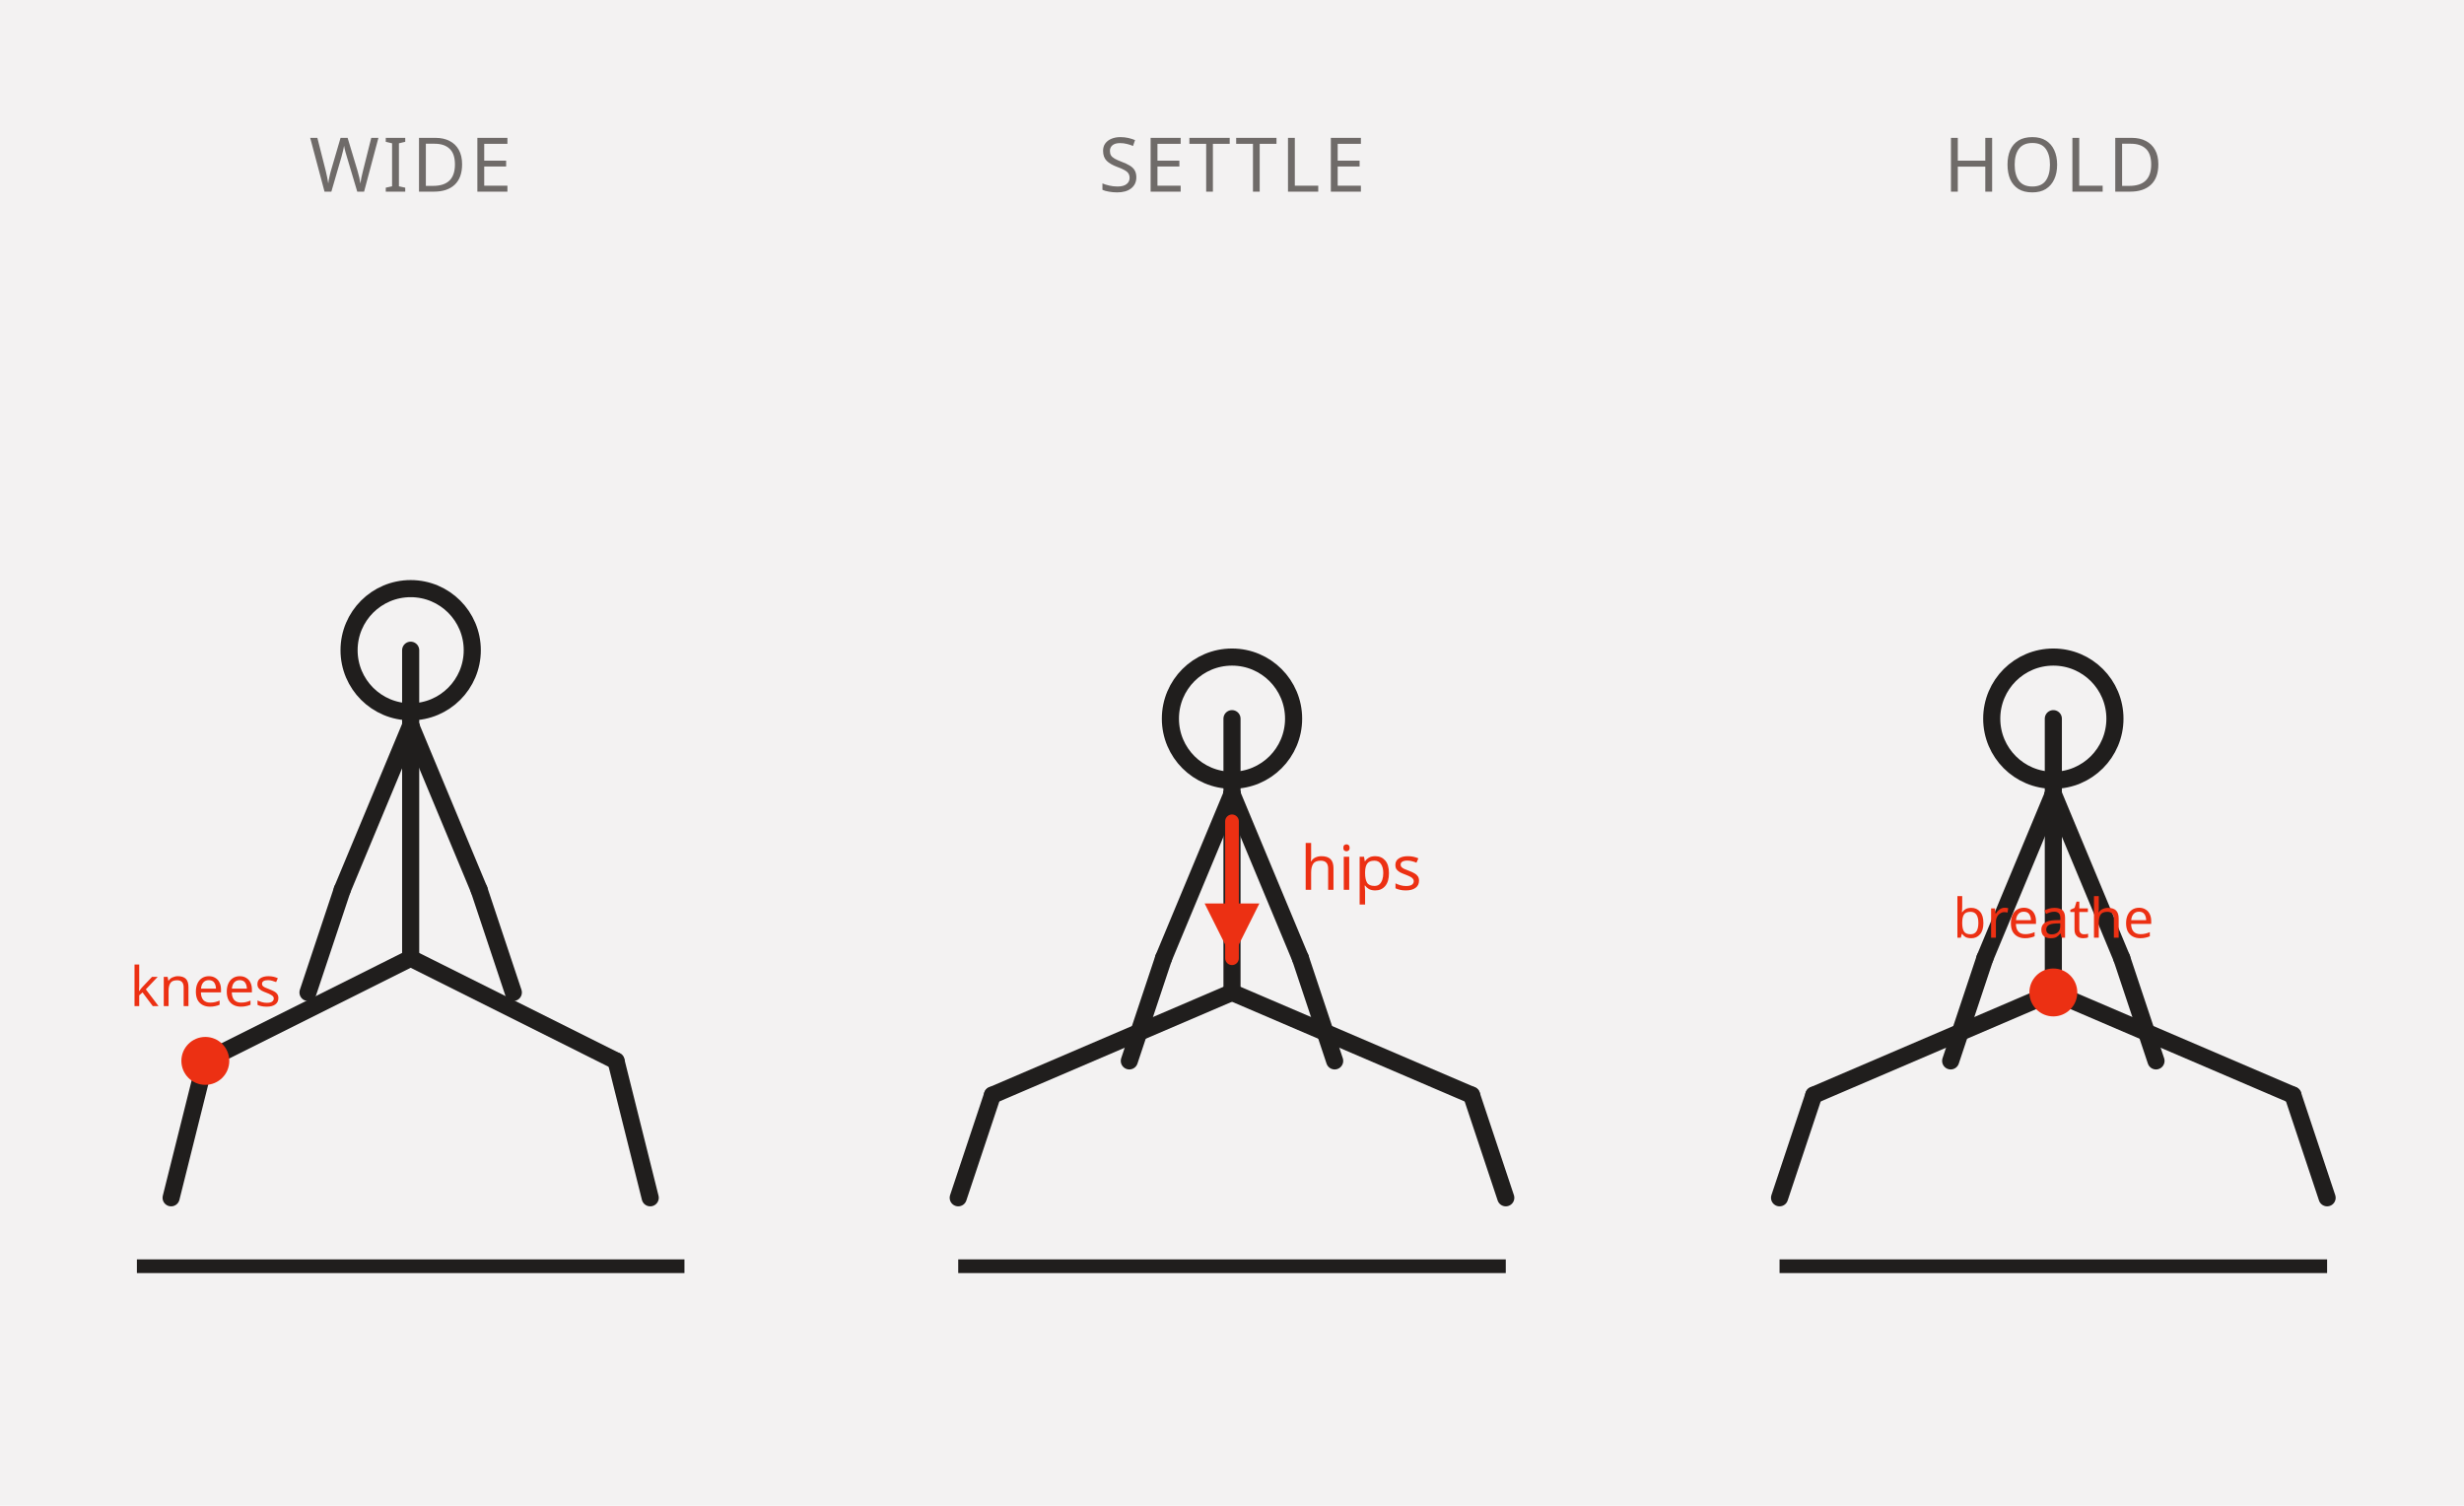
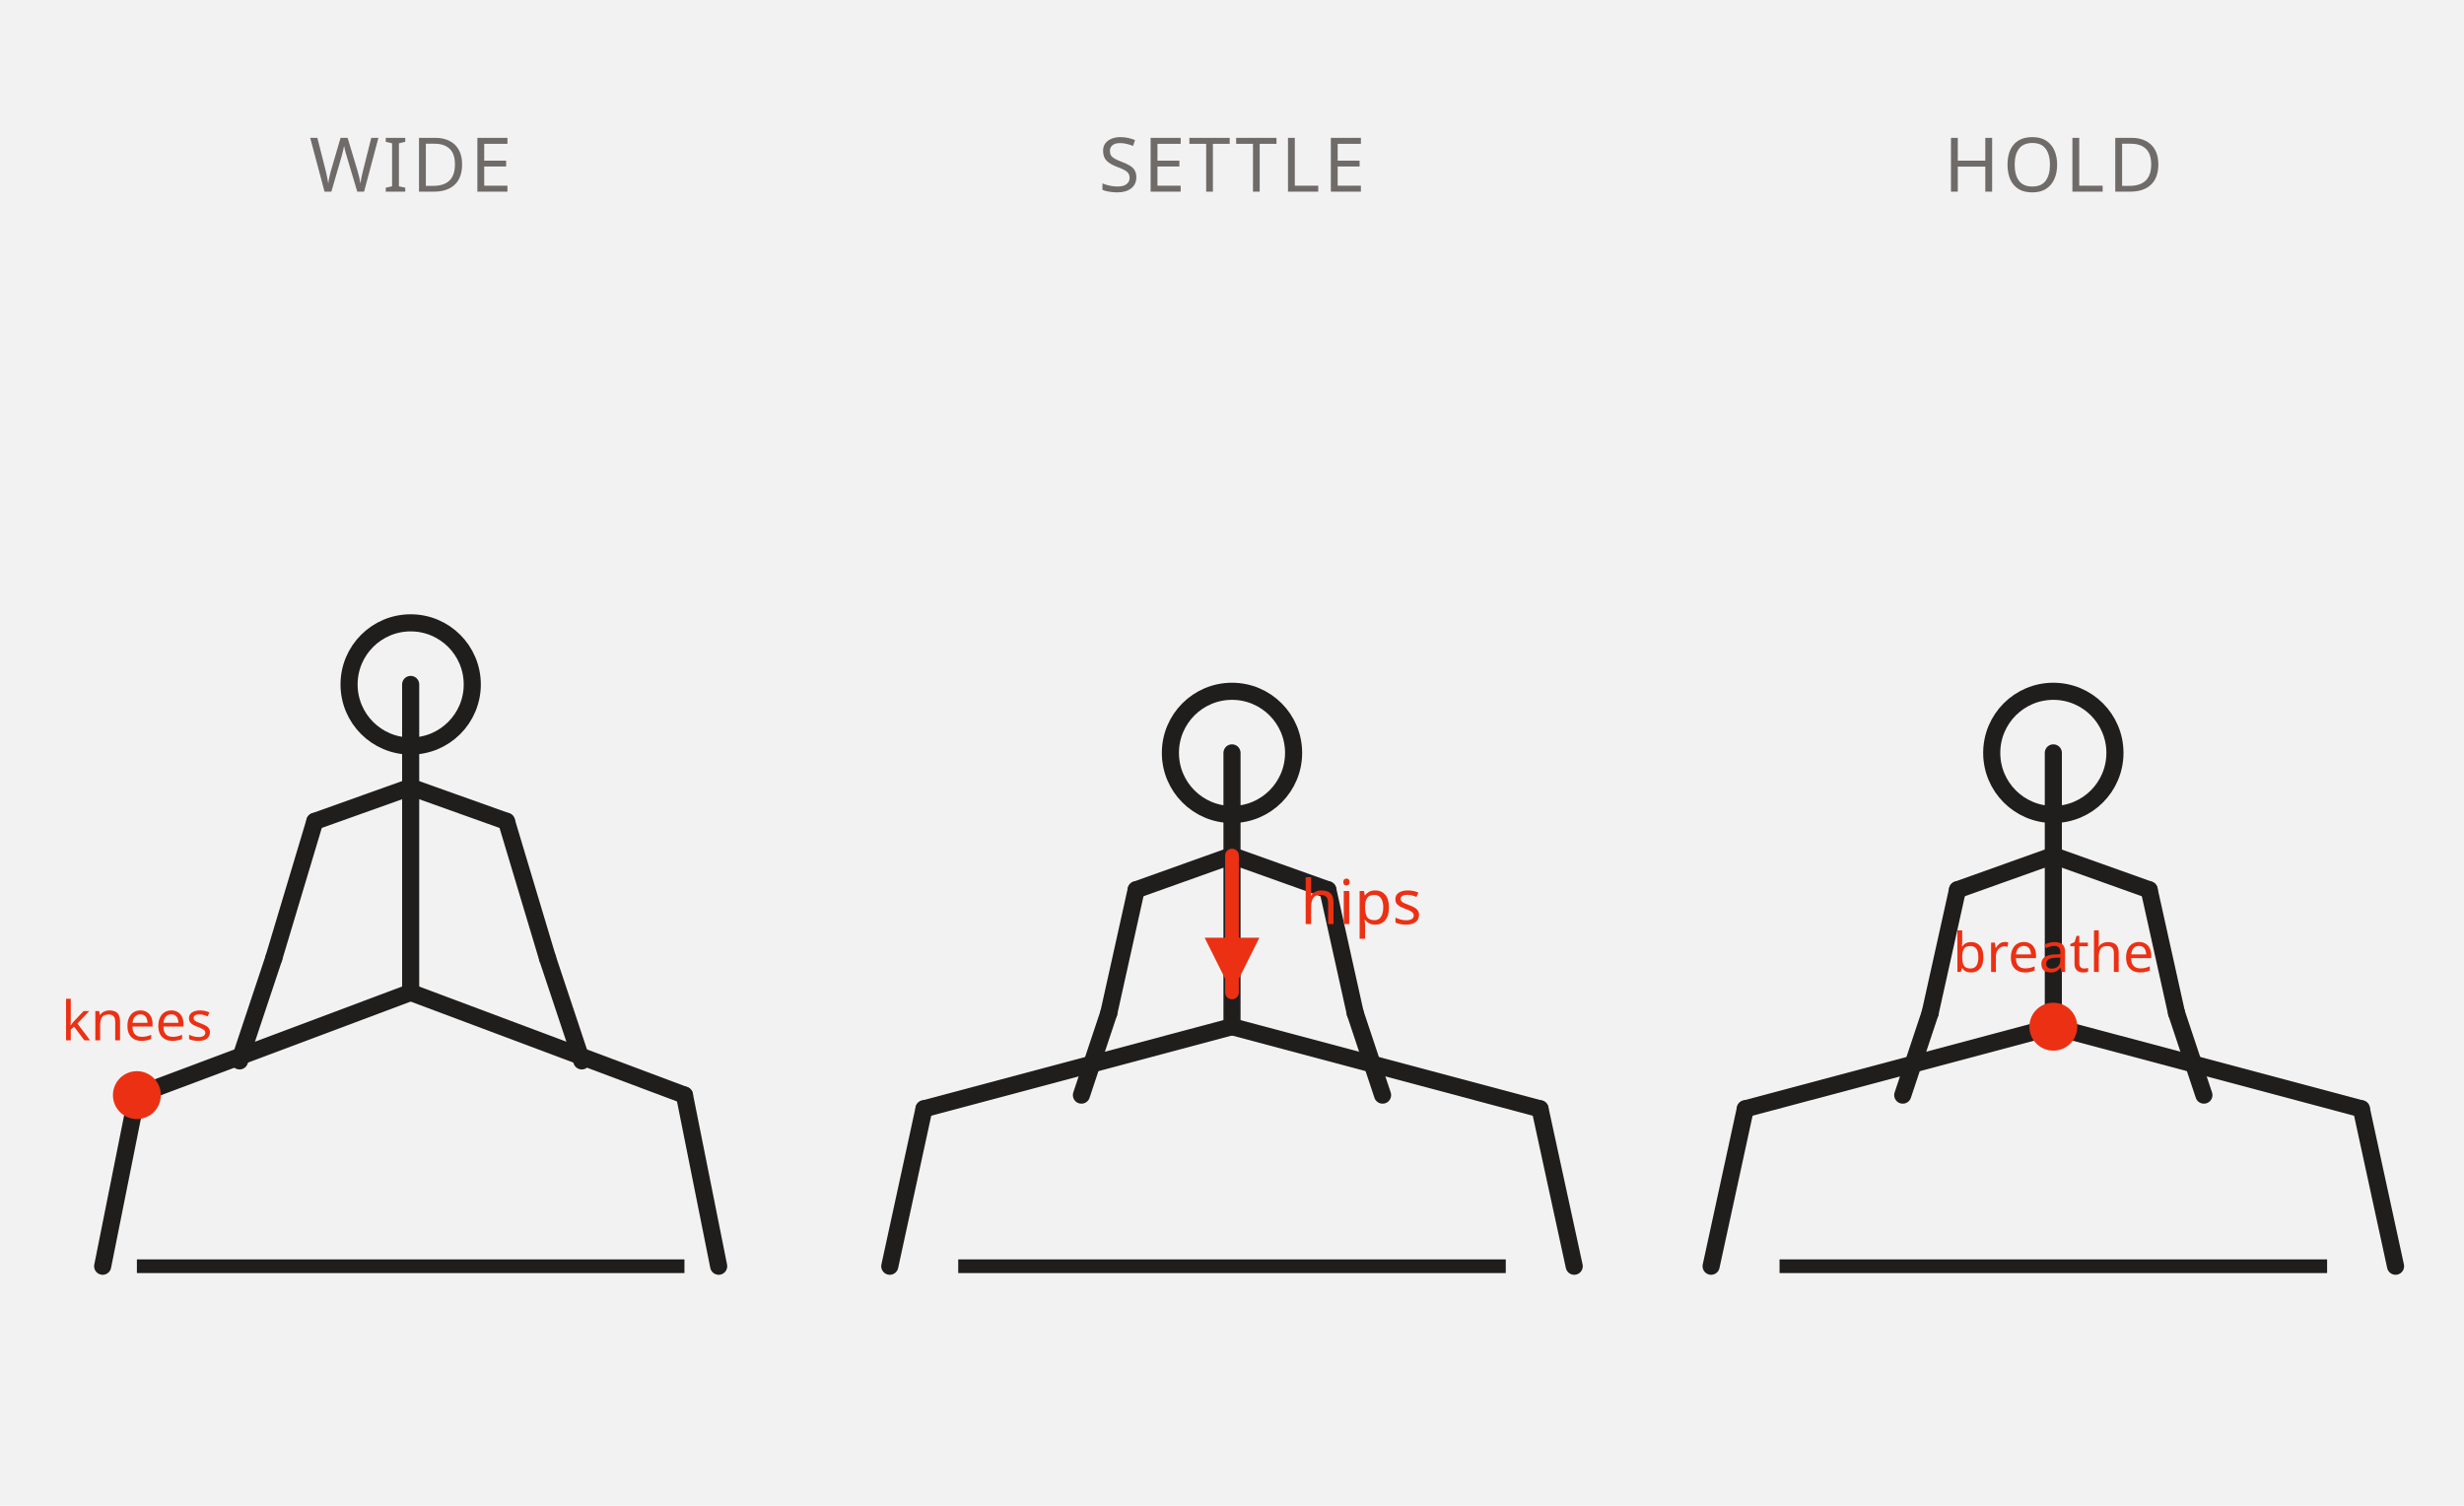
- <svg xmlns="http://www.w3.org/2000/svg" viewBox="0 0 360 220" fill="none" role="img" aria-label="Frog pose form: knees wide, settle, hold">
+ <svg xmlns="http://www.w3.org/2000/svg" viewBox="0 0 360 220" fill="none" role="img" aria-label="Frog pose: wide, settle, hold">
  <rect width="360" height="220" fill="#f3f2f2" />
  <text x="60" y="28" text-anchor="middle" fill="#6f6b69" font-family="Archivo, system-ui, sans-serif" font-size="11" letter-spacing="0.5">WIDE</text>
  <text x="180" y="28" text-anchor="middle" fill="#6f6b69" font-family="Archivo, system-ui, sans-serif" font-size="11" letter-spacing="0.5">SETTLE</text>
  <text x="300" y="28" text-anchor="middle" fill="#6f6b69" font-family="Archivo, system-ui, sans-serif" font-size="11" letter-spacing="0.5">HOLD</text>
  <line x1="20" y1="185" x2="100" y2="185" stroke="#201e1d" stroke-width="2" />
  <line x1="140" y1="185" x2="220" y2="185" stroke="#201e1d" stroke-width="2" />
  <line x1="260" y1="185" x2="340" y2="185" stroke="#201e1d" stroke-width="2" />
  <g stroke="#201e1d" stroke-width="2.5" stroke-linecap="round" stroke-linejoin="round" fill="none">
-     <circle cx="60" cy="95" r="9" />
-     <line x1="60" y1="95" x2="60" y2="106" />
-     <line x1="60" y1="106" x2="60" y2="140" />
-     <line x1="60" y1="106" x2="60" y2="106" />
-     <line x1="60" y1="106" x2="60" y2="106" />
-     <line x1="60" y1="106" x2="50" y2="130" />
-     <line x1="50" y1="130" x2="45" y2="145" />
-     <line x1="60" y1="106" x2="70" y2="130" />
-     <line x1="70" y1="130" x2="75" y2="145" />
-     <line x1="60" y1="140" x2="30" y2="155" />
-     <line x1="30" y1="155" x2="25" y2="175" />
-     <line x1="60" y1="140" x2="90" y2="155" />
-     <line x1="90" y1="155" x2="95" y2="175" />
+     <circle cx="60" cy="100" r="9" />
+     <line x1="60" y1="100" x2="60" y2="115" />
+     <line x1="60" y1="115" x2="60" y2="145" />
+     <line x1="60" y1="115" x2="46" y2="120" />
+     <line x1="60" y1="115" x2="74" y2="120" />
+     <line x1="46" y1="120" x2="40" y2="140" />
+     <line x1="40" y1="140" x2="35" y2="155" />
+     <line x1="74" y1="120" x2="80" y2="140" />
+     <line x1="80" y1="140" x2="85" y2="155" />
+     <line x1="60" y1="145" x2="20" y2="160" />
+     <line x1="20" y1="160" x2="15" y2="185" />
+     <line x1="60" y1="145" x2="100" y2="160" />
+     <line x1="100" y1="160" x2="105" y2="185" />
  </g>
-   <circle cx="30" cy="155" r="3.5" fill="#ec3013" />
-   <text x="30" y="147" text-anchor="middle" fill="#ec3013" font-family="Archivo, system-ui, sans-serif" font-size="8">knees</text>
+   <circle cx="20" cy="160" r="3.5" fill="#ec3013" />
+   <text x="20" y="152" text-anchor="middle" fill="#ec3013" font-family="Archivo, system-ui, sans-serif" font-size="8">knees</text>
  <g stroke="#201e1d" stroke-width="2.5" stroke-linecap="round" stroke-linejoin="round" fill="none">
-     <circle cx="180" cy="105" r="9" />
-     <line x1="180" y1="105" x2="180" y2="116" />
-     <line x1="180" y1="116" x2="180" y2="145" />
-     <line x1="180" y1="116" x2="180" y2="116" />
-     <line x1="180" y1="116" x2="180" y2="116" />
-     <line x1="180" y1="116" x2="170" y2="140" />
-     <line x1="170" y1="140" x2="165" y2="155" />
-     <line x1="180" y1="116" x2="190" y2="140" />
-     <line x1="190" y1="140" x2="195" y2="155" />
-     <line x1="180" y1="145" x2="145" y2="160" />
-     <line x1="145" y1="160" x2="140" y2="175" />
-     <line x1="180" y1="145" x2="215" y2="160" />
-     <line x1="215" y1="160" x2="220" y2="175" />
+     <circle cx="180" cy="110" r="9" />
+     <line x1="180" y1="110" x2="180" y2="125" />
+     <line x1="180" y1="125" x2="180" y2="150" />
+     <line x1="180" y1="125" x2="166" y2="130" />
+     <line x1="180" y1="125" x2="194" y2="130" />
+     <line x1="166" y1="130" x2="162" y2="148" />
+     <line x1="162" y1="148" x2="158" y2="160" />
+     <line x1="194" y1="130" x2="198" y2="148" />
+     <line x1="198" y1="148" x2="202" y2="160" />
+     <line x1="180" y1="150" x2="135" y2="162" />
+     <line x1="135" y1="162" x2="130" y2="185" />
+     <line x1="180" y1="150" x2="225" y2="162" />
+     <line x1="225" y1="162" x2="230" y2="185" />
  </g>
-   <path d="M180 120 L180 140" stroke="#ec3013" stroke-width="2" stroke-linecap="round" />
-   <polygon points="180,140 176,132 184,132" fill="#ec3013" />
-   <text x="190" y="130" fill="#ec3013" font-family="Archivo, system-ui, sans-serif" font-size="9">hips</text>
+   <path d="M180 125 L180 145" stroke="#ec3013" stroke-width="2" stroke-linecap="round" />
+   <polygon points="180,145 176,137 184,137" fill="#ec3013" />
+   <text x="190" y="135" fill="#ec3013" font-family="Archivo, system-ui, sans-serif" font-size="9">hips</text>
  <g stroke="#201e1d" stroke-width="2.5" stroke-linecap="round" stroke-linejoin="round" fill="none">
-     <circle cx="300" cy="105" r="9" />
-     <line x1="300" y1="105" x2="300" y2="116" />
-     <line x1="300" y1="116" x2="300" y2="145" />
-     <line x1="300" y1="116" x2="300" y2="116" />
-     <line x1="300" y1="116" x2="300" y2="116" />
-     <line x1="300" y1="116" x2="290" y2="140" />
-     <line x1="290" y1="140" x2="285" y2="155" />
-     <line x1="300" y1="116" x2="310" y2="140" />
-     <line x1="310" y1="140" x2="315" y2="155" />
-     <line x1="300" y1="145" x2="265" y2="160" />
-     <line x1="265" y1="160" x2="260" y2="175" />
-     <line x1="300" y1="145" x2="335" y2="160" />
-     <line x1="335" y1="160" x2="340" y2="175" />
+     <circle cx="300" cy="110" r="9" />
+     <line x1="300" y1="110" x2="300" y2="125" />
+     <line x1="300" y1="125" x2="300" y2="150" />
+     <line x1="300" y1="125" x2="286" y2="130" />
+     <line x1="300" y1="125" x2="314" y2="130" />
+     <line x1="286" y1="130" x2="282" y2="148" />
+     <line x1="282" y1="148" x2="278" y2="160" />
+     <line x1="314" y1="130" x2="318" y2="148" />
+     <line x1="318" y1="148" x2="322" y2="160" />
+     <line x1="300" y1="150" x2="255" y2="162" />
+     <line x1="255" y1="162" x2="250" y2="185" />
+     <line x1="300" y1="150" x2="345" y2="162" />
+     <line x1="345" y1="162" x2="350" y2="185" />
  </g>
-   <circle cx="300" cy="145" r="3.5" fill="#ec3013" />
-   <text x="300" y="137" text-anchor="middle" fill="#ec3013" font-family="Archivo, system-ui, sans-serif" font-size="8">breathe</text>
+   <circle cx="300" cy="150" r="3.5" fill="#ec3013" />
+   <text x="300" y="142" text-anchor="middle" fill="#ec3013" font-family="Archivo, system-ui, sans-serif" font-size="8">breathe</text>
</svg>
